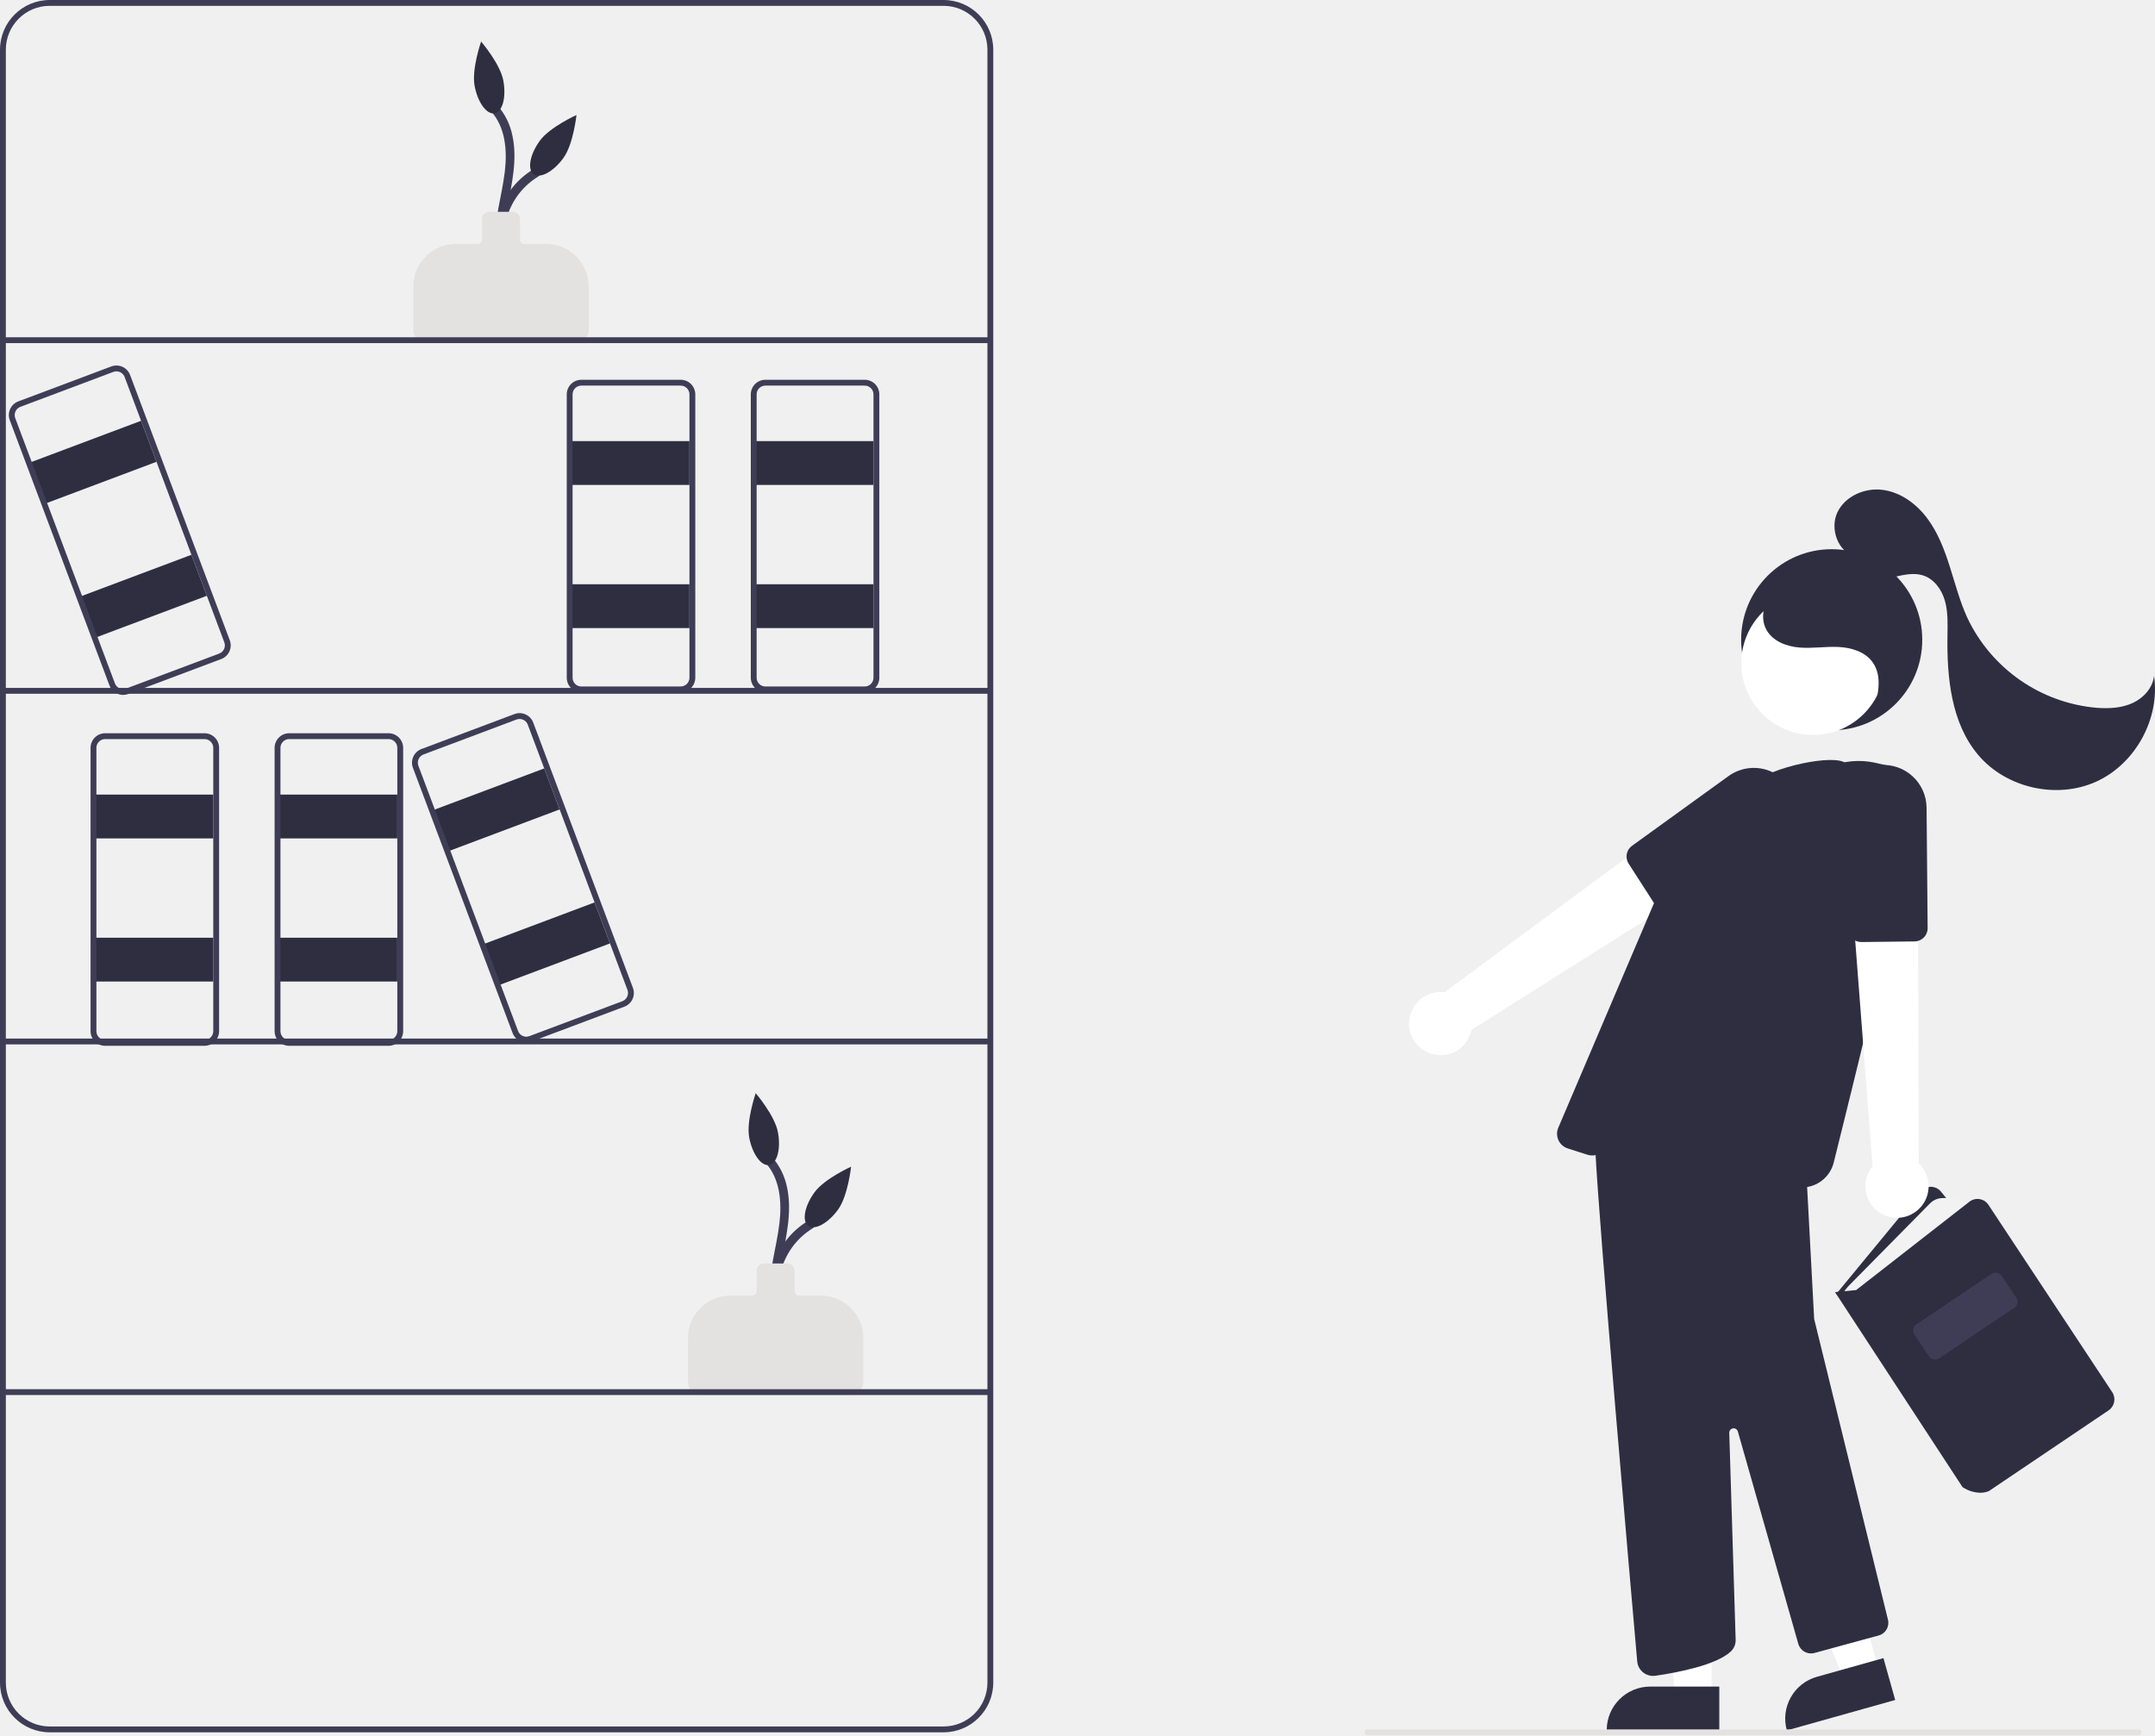
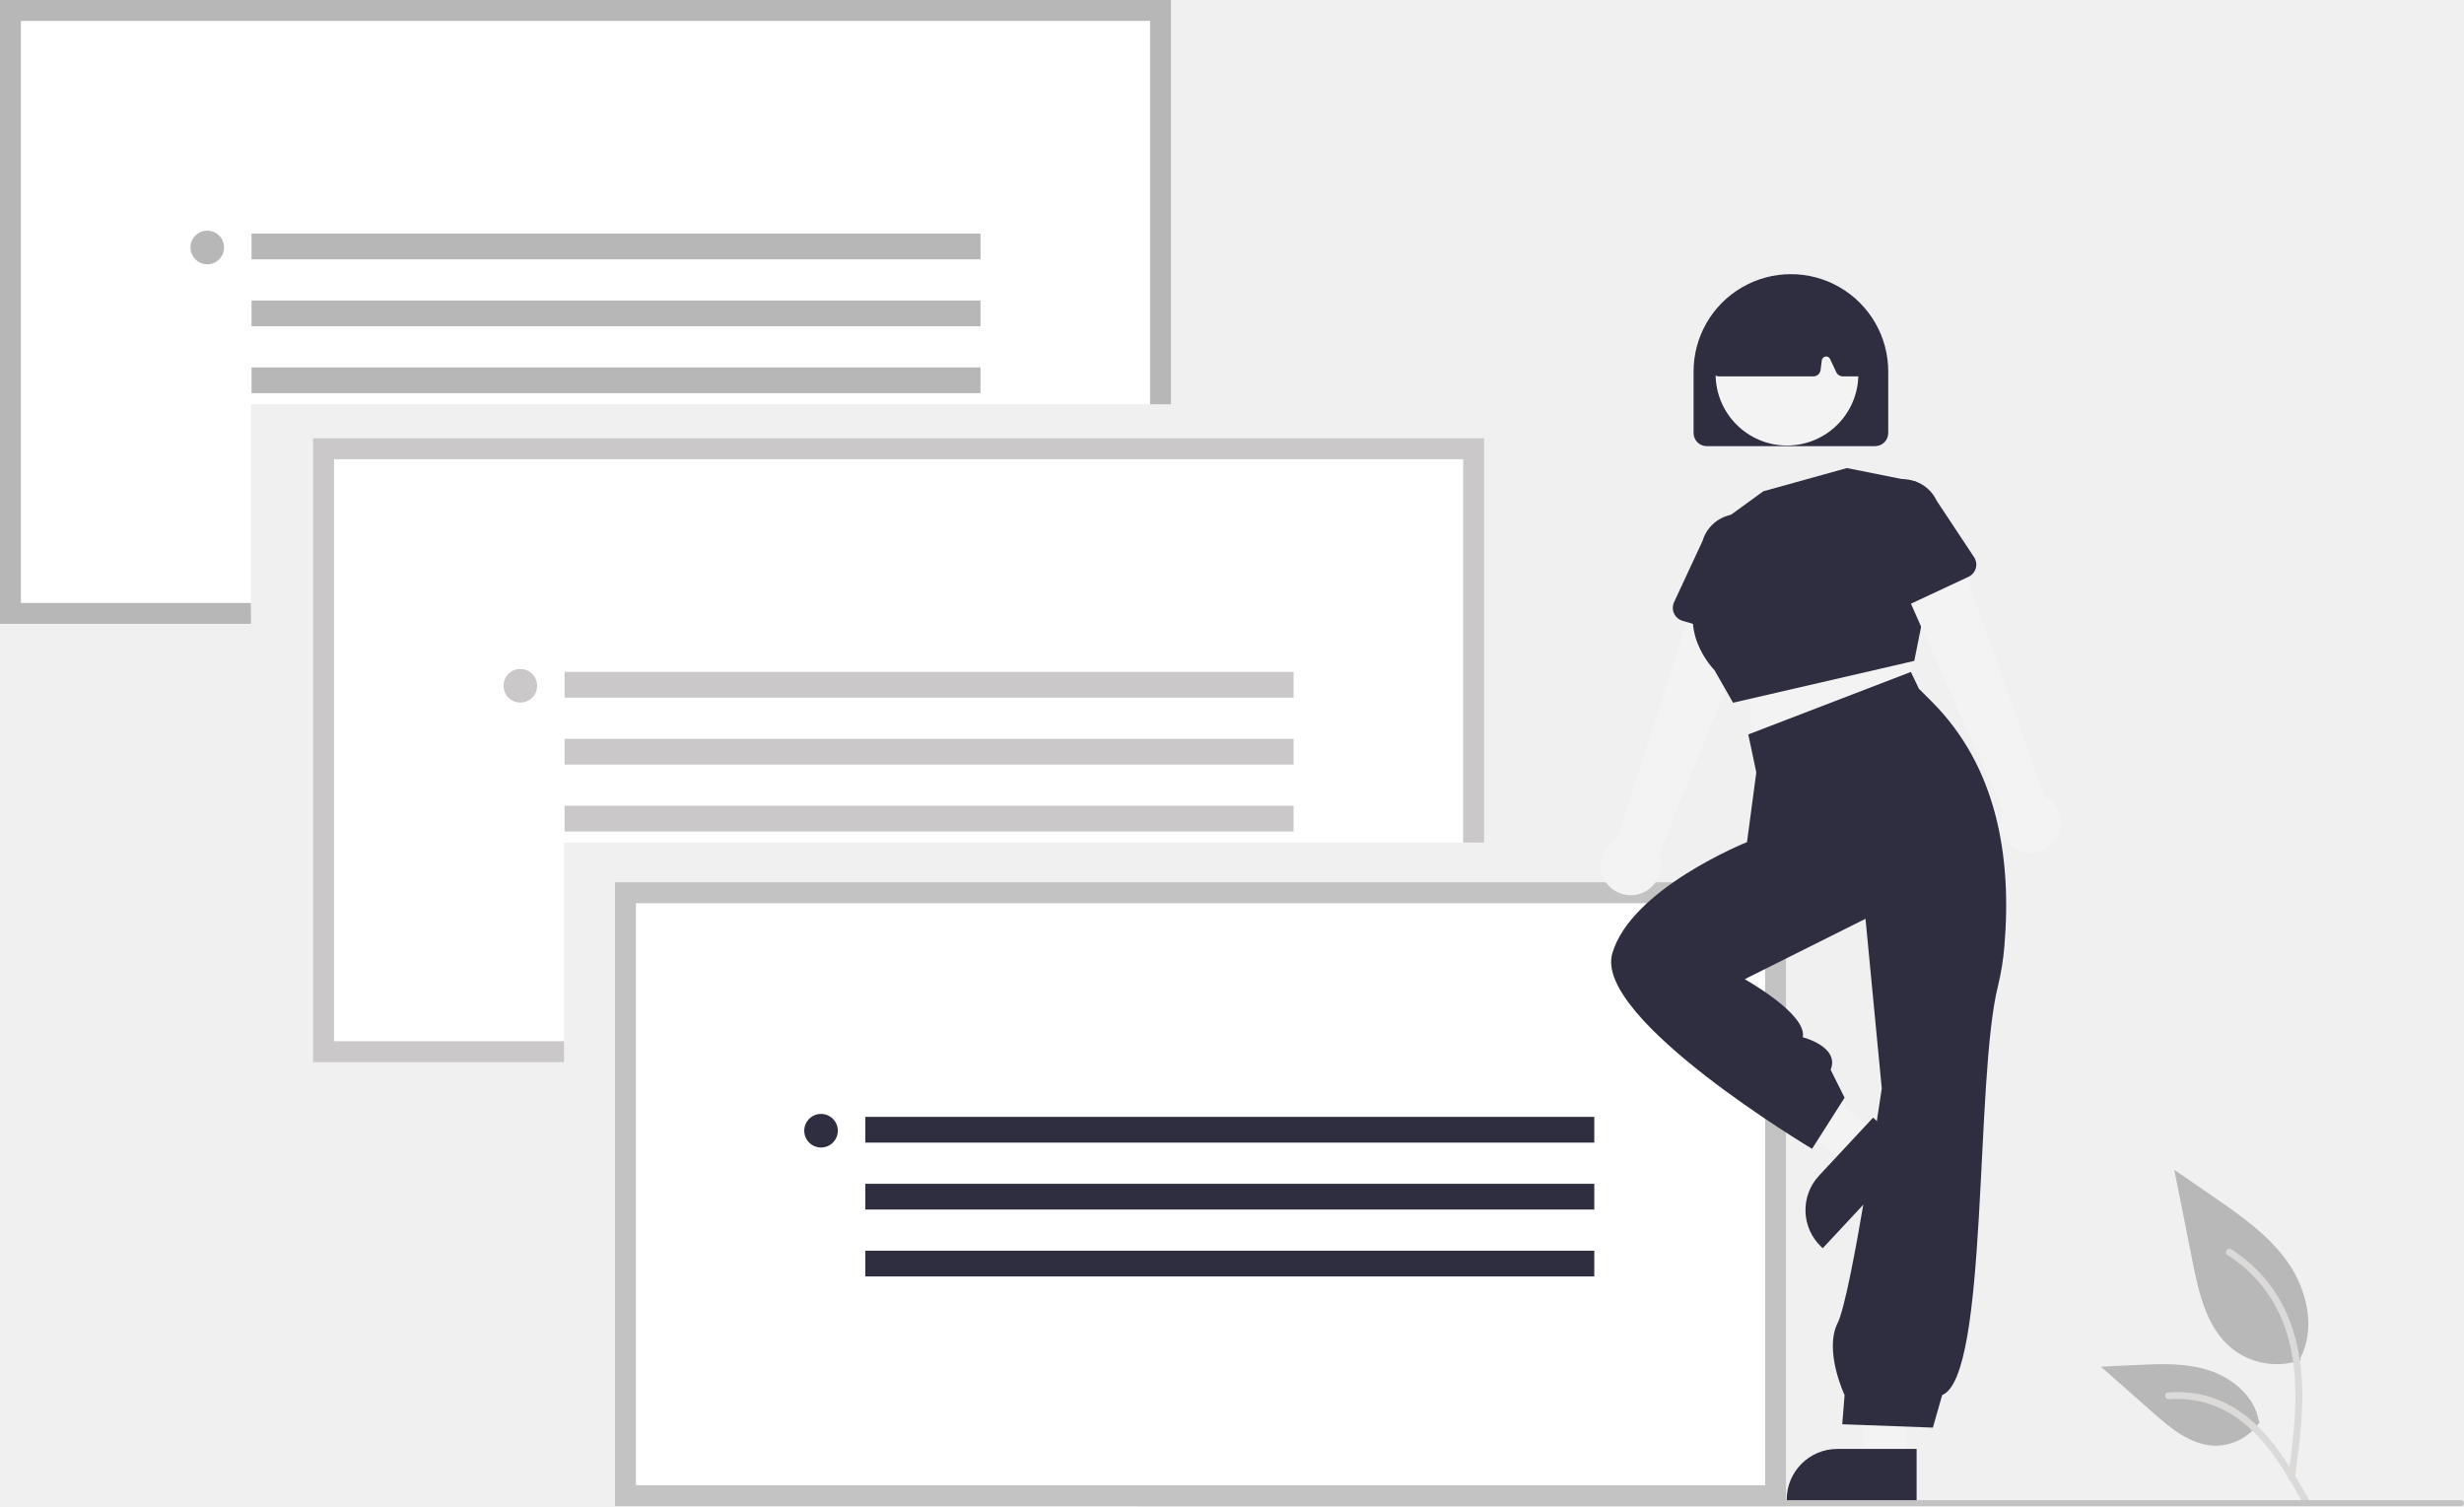
- <svg xmlns="http://www.w3.org/2000/svg" width="737.666" height="594" viewBox="0 0 737.666 594" role="img" artist="Katerina Limpitsouni" source="https://undraw.co/">
-   <path d="M499.593,603.574a24.3,24.3,0,0,1,9.743-30.085c1.647-1.002.141-3.597-1.514-2.59A27.008,27.008,0,0,0,497.003,605.088c.757,1.77,3.342.243,2.59-1.514Z" transform="translate(-231.1672 -153)" fill="#3f3d56" />
-   <path d="M500.452,607.609c-4.046-7.168-3.094-15.747-1.639-23.499,1.519-8.092,3.511-16.309,1.788-24.539a22.527,22.527,0,0,0-5.353-10.734c-1.311-1.423-3.428.702-2.121,2.121,5.089,5.527,5.679,13.545,4.853,20.665-.974,8.399-3.733,16.583-3.39,25.117a27.202,27.202,0,0,0,3.272,12.382,1.501,1.501,0,0,0,2.59-1.514Z" transform="translate(-231.1672 -153)" fill="#3f3d56" />
-   <path d="M522.167,630.5h-51a4.505,4.505,0,0,1-4.5-4.5V611.02A14.536,14.536,0,0,1,481.187,596.5h7.48a1.502,1.502,0,0,0,1.5-1.5v-7a2.503,2.503,0,0,1,2.5-2.5h8a2.503,2.503,0,0,1,2.5,2.5v7a1.502,1.502,0,0,0,1.5,1.5h7.48a14.536,14.536,0,0,1,14.52,14.52V626A4.505,4.505,0,0,1,522.167,630.5Z" transform="translate(-231.1672 -153)" fill="#e4e1e1" />
-   <path d="M497.451,540.54c1.074,5.699-.256,10.733-2.969,11.244s-5.784-3.694-6.858-9.393,2.229-15.175,2.229-15.175S496.377,534.841,497.451,540.54Z" transform="translate(-231.1672 -153)" fill="#2f2e41" />
-   <path d="M518.045,567.052c-3.4,4.697-7.97,7.193-10.207,5.573s-1.294-6.74,2.107-11.437,12.553-8.814,12.553-8.814S521.445,562.355,518.045,567.052Z" transform="translate(-231.1672 -153)" fill="#2f2e41" />
-   <path d="M405.593,243.574a24.3,24.3,0,0,1,9.743-30.085c1.647-1.002.141-3.597-1.514-2.59A27.008,27.008,0,0,0,403.003,245.088c.757,1.77,3.342.243,2.59-1.514Z" transform="translate(-231.1672 -153)" fill="#3f3d56" />
-   <path d="M406.452,247.609c-4.046-7.168-3.094-15.747-1.639-23.499,1.519-8.092,3.511-16.309,1.788-24.539a22.527,22.527,0,0,0-5.353-10.734c-1.311-1.423-3.428.702-2.121,2.121,5.089,5.527,5.679,13.545,4.853,20.665-.974,8.399-3.733,16.583-3.39,25.117a27.202,27.202,0,0,0,3.272,12.382,1.501,1.501,0,0,0,2.59-1.514Z" transform="translate(-231.1672 -153)" fill="#3f3d56" />
-   <path d="M428.167,270.5h-51a4.505,4.505,0,0,1-4.5-4.5V251.02A14.536,14.536,0,0,1,387.187,236.5h7.48a1.502,1.502,0,0,0,1.5-1.5v-7a2.503,2.503,0,0,1,2.5-2.5h8a2.503,2.503,0,0,1,2.5,2.5v7a1.502,1.502,0,0,0,1.5,1.5h7.48a14.536,14.536,0,0,1,14.52,14.52V266A4.505,4.505,0,0,1,428.167,270.5Z" transform="translate(-231.1672 -153)" fill="#e4e1e1" />
-   <path d="M403.451,180.54c1.074,5.699-.256,10.733-2.969,11.244s-5.784-3.694-6.858-9.393,2.229-15.175,2.229-15.175S402.377,174.841,403.451,180.54Z" transform="translate(-231.1672 -153)" fill="#2f2e41" />
-   <path d="M424.045,207.052c-3.4,4.697-7.97,7.193-10.207,5.573s-1.294-6.74,2.107-11.437,12.553-8.814,12.553-8.814S427.445,202.355,424.045,207.052Z" transform="translate(-231.1672 -153)" fill="#2f2e41" />
-   <rect x="32" y="272" width="41" height="15" fill="#2f2e41" />
-   <rect x="32" y="321" width="41" height="15" fill="#2f2e41" />
-   <path d="M554.167,746h-306a17.019,17.019,0,0,1-17-17V170a17.019,17.019,0,0,1,17-17h306a17.019,17.019,0,0,1,17,17V729A17.019,17.019,0,0,1,554.167,746Zm-306-591a15.017,15.017,0,0,0-15,15V729a15.017,15.017,0,0,0,15,15h306a15.017,15.017,0,0,0,15-15V170a15.017,15.017,0,0,0-15-15Z" transform="translate(-231.1672 -153)" fill="#3f3d56" />
-   <rect x="1" y="115.453" width="338" height="2" fill="#3f3d56" />
-   <rect x="1" y="235.484" width="338" height="2" fill="#3f3d56" />
-   <rect x="1" y="355.516" width="338" height="2" fill="#3f3d56" />
-   <rect x="1" y="475.547" width="338" height="2" fill="#3f3d56" />
-   <path d="M301.167,511h-34a5.006,5.006,0,0,1-5-5V409a5.006,5.006,0,0,1,5-5h34a5.006,5.006,0,0,1,5,5v97A5.006,5.006,0,0,1,301.167,511Zm-34-105a3.003,3.003,0,0,0-3,3v97a3.003,3.003,0,0,0,3,3h34a3.003,3.003,0,0,0,3-3V409a3.003,3.003,0,0,0-3-3Z" transform="translate(-231.1672 -153)" fill="#3f3d56" />
-   <rect x="95" y="272" width="41" height="15" fill="#2f2e41" />
-   <rect x="95" y="321" width="41" height="15" fill="#2f2e41" />
-   <path d="M364.167,511h-34a5.006,5.006,0,0,1-5-5V409a5.006,5.006,0,0,1,5-5h34a5.006,5.006,0,0,1,5,5v97A5.006,5.006,0,0,1,364.167,511Zm-34-105a3.003,3.003,0,0,0-3,3v97a3.003,3.003,0,0,0,3,3h34a3.003,3.003,0,0,0,3-3V409a3.003,3.003,0,0,0-3-3Z" transform="translate(-231.1672 -153)" fill="#3f3d56" />
-   <rect x="195" y="151" width="41" height="15" fill="#2f2e41" />
-   <rect x="195" y="200" width="41" height="15" fill="#2f2e41" />
-   <path d="M464.167,390h-34a5.006,5.006,0,0,1-5-5V288a5.006,5.006,0,0,1,5-5h34a5.006,5.006,0,0,1,5,5v97A5.006,5.006,0,0,1,464.167,390Zm-34-105a3.003,3.003,0,0,0-3,3v97a3.003,3.003,0,0,0,3,3h34a3.003,3.003,0,0,0,3-3V288a3.003,3.003,0,0,0-3-3Z" transform="translate(-231.1672 -153)" fill="#3f3d56" />
-   <rect x="258" y="151" width="41" height="15" fill="#2f2e41" />
-   <rect x="258" y="200" width="41" height="15" fill="#2f2e41" />
-   <path d="M527.167,390h-34a5.006,5.006,0,0,1-5-5V288a5.006,5.006,0,0,1,5-5h34a5.006,5.006,0,0,1,5,5v97A5.006,5.006,0,0,1,527.167,390Zm-34-105a3.003,3.003,0,0,0-3,3v97a3.003,3.003,0,0,0,3,3h34a3.003,3.003,0,0,0,3-3V288a3.003,3.003,0,0,0-3-3Z" transform="translate(-231.1672 -153)" fill="#3f3d56" />
-   <rect x="380.405" y="422.774" width="41" height="15" transform="translate(-356.897 15.51816) rotate(-20.59468)" fill="#2f2e41" />
-   <rect x="397.641" y="468.642" width="41" height="15" transform="translate(-371.9299 24.51236) rotate(-20.59468)" fill="#2f2e41" />
-   <path d="M411.311,509.883a5.009,5.009,0,0,1-4.678-3.244L372.513,415.838a5.006,5.006,0,0,1,2.922-6.439l31.827-11.959a4.999,4.999,0,0,1,6.439,2.922l34.12,90.801a5.006,5.006,0,0,1-2.922,6.439h-0l-31.827,11.959A4.996,4.996,0,0,1,411.311,509.883Zm-2.289-110.765a3.006,3.006,0,0,0-1.057.193L376.138,411.271a3.004,3.004,0,0,0-1.753,3.864l34.12,90.801a3,3,0,0,0,3.864,1.753L444.196,495.729a3.004,3.004,0,0,0,1.753-3.864l-34.12-90.801a3.006,3.006,0,0,0-2.807-1.946Z" transform="translate(-231.1672 -153)" fill="#3f3d56" />
-   <rect x="242.405" y="303.774" width="41" height="15" transform="translate(-323.8574 -40.62902) rotate(-20.59468)" fill="#2f2e41" />
-   <rect x="259.641" y="349.642" width="41" height="15" transform="translate(-338.8904 -31.63483) rotate(-20.59468)" fill="#2f2e41" />
-   <path d="M273.311,390.883a5.009,5.009,0,0,1-4.678-3.244L234.513,296.838a5.006,5.006,0,0,1,2.922-6.439l31.827-11.959a4.999,4.999,0,0,1,6.439,2.922l34.12,90.801a5.006,5.006,0,0,1-2.922,6.439h-0l-31.827,11.959A4.996,4.996,0,0,1,273.311,390.883Zm-2.289-110.765a3.006,3.006,0,0,0-1.057.193L238.138,292.271a3.004,3.004,0,0,0-1.753,3.864l34.12,90.801a3,3,0,0,0,3.864,1.753L306.196,376.729a3.004,3.004,0,0,0,1.753-3.864l-34.12-90.801a3.006,3.006,0,0,0-2.807-1.946Z" transform="translate(-231.1672 -153)" fill="#3f3d56" />
-   <circle cx="627" cy="219" r="31" fill="#2f2e41" />
-   <path d="M720.448,513.471a10.743,10.743,0,0,0,14.424-7.956l85.237-53.778-15.514-17.467-78.943,58.391a10.801,10.801,0,0,0-5.203,20.811Z" transform="translate(-231.1672 -153)" fill="#ffffff" />
-   <path d="M802.313,466.034a4.504,4.504,0,0,1-3.793-2.063l-9.871-15.339a4.501,4.501,0,0,1,1.148-6.082l33.03-23.873a14.789,14.789,0,1,1,16.63,24.445l-34.729,22.205A4.466,4.466,0,0,1,802.313,466.034Z" transform="translate(-231.1672 -153)" fill="#2f2e41" />
-   <polygon points="585.894 580.85 573.635 580.849 567.802 533.561 585.897 533.562 585.894 580.85" fill="#ffffff" />
-   <path d="M564.877,577.346h23.644a0,0,0,0,1,0,0v14.887a0,0,0,0,1,0,0H549.991a0,0,0,0,1,0,0v0A14.887,14.887,0,0,1,564.877,577.346Z" fill="#2f2e41" />
-   <polygon points="643.128 571.684 631.324 574.998 612.926 531.047 630.347 526.156 643.128 571.684" fill="#ffffff" />
-   <path d="M854.962,725.532h23.644a0,0,0,0,1,0,0v14.887a0,0,0,0,1,0,0H840.076a0,0,0,0,1,0,0v0A14.887,14.887,0,0,1,854.962,725.532Z" transform="translate(-397.2878 106.5326) rotate(-15.68037)" fill="#2f2e41" />
-   <path d="M907.327,652.113l-47.596-56.171,28.881-35.044a4.5,4.5,0,0,1,6.961.021l43.702,53.634Z" transform="translate(-231.1672 -153)" fill="#2f2e41" />
-   <path d="M861.651,596.36h0a15.942,15.942,0,0,1,2.586-3.453l27.567-27.948a6.134,6.134,0,0,1,4.076-1.83c3.15-.149,8.316.17,9.756,3.625l-37.218,30.451Z" transform="translate(-231.1672 -153)" fill="#f2f2f2" />
-   <path d="M908.981,663.999a11.431,11.431,0,0,1-5.958-1.887l-.132-.136-43.592-66.669,7.233-.699,38.767-30.238a4.5,4.5,0,0,1,6.522,1.067l42.376,64.138a4.513,4.513,0,0,1-1.238,6.211l-41.006,27.65A7.949,7.949,0,0,1,908.981,663.999Z" transform="translate(-231.1672 -153)" fill="#2f2e41" />
-   <path d="M893.564,618.394a2.499,2.499,0,0,1-2.077-1.103l-5.008-7.438a2.504,2.504,0,0,1,.678-3.471l25.691-17.296a2.505,2.505,0,0,1,3.47.678l5.008,7.438a2.504,2.504,0,0,1-.678,3.471l-25.691,17.296A2.491,2.491,0,0,1,893.564,618.394Z" transform="translate(-231.1672 -153)" fill="#3f3d56" />
-   <path d="M797.029,726.698a5.479,5.479,0,0,1-5.439-5.004c-2.182-24.785-13.127-149.7-14.328-174.927-1.334-28.029,21.993-72.371,22.229-72.815l.161-.305,11.53,1.44v1.341l10.974,1.291,21.238,2.056,6.08,74.318,2.688,50.402L877.423,707.439a4.476,4.476,0,0,1-3.186,5.414l-21.983,5.995a4.519,4.519,0,0,1-5.512-3.109l-20.698-72.707a1.5,1.5,0,0,0-2.942.457l2.189,70.896a5.343,5.343,0,0,1-1.617,3.912c-5.039,4.732-18.354,7.259-25.841,8.344A5.579,5.579,0,0,1,797.029,726.698Z" transform="translate(-231.1672 -153)" fill="#2f2e41" />
-   <path d="M863.086,414.392c-3.488-3.636-26.473,1.361-31.576,6.718l-34.936,57.106,57.778,10.749L867.117,416.408Z" transform="translate(-231.1672 -153)" fill="#2f2e41" />
-   <path d="M847.942,559.479a11.248,11.248,0,0,1-3.657-.609c-3.357-1.151-7.471-2.356-12.228-3.579-20.834-5.357-28.189-22.51-21.862-50.98l.16-.723A210.734,210.734,0,0,1,843.311,428.325l2.45-3.52a26.398,26.398,0,0,1,27.045-10.756c9.374,1.934,14.407,4.735,14.96,8.328,1.085,7.05-19.854,92.27-28.907,128.582a11.235,11.235,0,0,1-10.918,8.52Z" transform="translate(-231.1672 -153)" fill="#2f2e41" />
-   <path d="M776.171,548.539a5.283,5.283,0,0,1-1.605-.25l-6.753-2.16a5.269,5.269,0,0,1-3.24-7.082L800.404,454.943a78.693,78.693,0,0,1,34.124-37.827h0a1.841,1.841,0,0,1,1.461-.137,1.657,1.657,0,0,1,1.005.892c4.214,9.271-18.722,53.144-37.152,88.396-9.437,18.051-17.587,33.641-18.515,38.086a5.263,5.263,0,0,1-5.156,4.187Z" transform="translate(-231.1672 -153)" fill="#2f2e41" />
-   <path d="M887.026,567.703a10.743,10.743,0,0,0,.921-16.447l-.285-100.784-23.04,3.866,7.536,97.902A10.801,10.801,0,0,0,887.026,567.703Z" transform="translate(-231.1672 -153)" fill="#ffffff" />
-   <path d="M868.266,475.477a4.499,4.499,0,0,1-4.489-4.203l-2.68-40.666A14.807,14.807,0,0,1,874.882,414.877a14.79,14.79,0,0,1,15.761,14.626l.364,41.22a4.509,4.509,0,0,1-4.447,4.54l-18.239.214Z" transform="translate(-231.1672 -153)" fill="#2f2e41" />
-   <circle cx="620.614" cy="227.016" r="24.561" fill="#ffffff" />
-   <path d="M872.203,397.202c1.832-5.83,3.514-12.703-.112-17.623-2.612-3.545-7.302-4.917-11.701-5.113s-8.81.549-13.199.2-9.028-2.081-11.258-5.878c-2.891-4.923-.442-11.704,4.206-15.02s10.788-3.778,16.445-3.006a35.477,35.477,0,0,1,19.292,8.63c5.258,4.853,8.685,11.848,8.533,19.002s-4.165,14.278-10.559,17.49" transform="translate(-231.1672 -153)" fill="#2f2e41" />
-   <path d="M866.079,343.534c-5.88-1.811-8.592-9.585-5.962-15.147s9.351-8.475,15.454-7.7,11.481,4.69,15.191,9.599,5.947,10.759,7.812,16.622,3.416,11.853,5.963,17.453a54.168,54.168,0,0,0,44.45,30.943c4.129.299,8.414.085,12.177-1.641s6.919-5.205,7.34-9.324c2.142,14.629-6.369,30.176-19.846,36.255s-30.765,2.168-40.313-9.12c-9.331-11.031-10.776-26.606-10.552-41.052.062-3.962.208-7.998-.887-11.806s-3.685-7.429-7.458-8.638c-3.044-.976-6.341-.272-9.462.419s-6.435,1.358-9.457.315-5.455-4.479-4.237-7.435" transform="translate(-231.1672 -153)" fill="#2f2e41" />
-   <path d="M963.25,747h-264a1,1,0,1,1,0-2h264a1,1,0,0,1,0,2Z" transform="translate(-231.1672 -153)" fill="#e4e1e1" />
+ <svg xmlns="http://www.w3.org/2000/svg" width="826.382" height="505.13" viewBox="0 0 826.382 505.13" role="img" artist="Katerina Limpitsouni" source="https://undraw.co/">
+   <path id="e73ea6d0-018f-4f1a-b9fb-ec835afd7d29-1652" data-name="Path 438" d="M958.436,653.575a24.215,24.215,0,0,1-23.383-4.119c-8.19-6.874-10.758-18.196-12.847-28.682l-6.18-31.017,12.938,8.908c9.305,6.406,18.818,13.019,25.26,22.298s9.252,21.947,4.078,31.988" transform="translate(-186.8091 -197.435)" fill="#b8b8b8" />
+   <path id="adfa37d6-6055-4e93-a6c7-1993979ff9f6-1653" data-name="Path 439" d="M956.438,693.286c1.628-11.864,3.304-23.881,2.159-35.872-1.015-10.649-4.264-21.049-10.878-29.579a49.206,49.206,0,0,0-12.625-11.44c-1.262-.796-2.424,1.204-1.167,1.997a46.779,46.779,0,0,1,18.504,22.326c4.029,10.246,4.675,21.416,3.982,32.3-.419,6.582-1.311,13.121-2.206,19.653a1.198,1.198,0,0,0,.808,1.423,1.163,1.163,0,0,0,1.423-.808Z" transform="translate(-186.8091 -197.435)" fill="#dcd9d9" />
+   <path id="ab8f3b7e-46a3-4c45-91c1-6e6ed9e46d7b-1654" data-name="Path 442" d="M944.717,674.25a17.825,17.825,0,0,1-15.531,8.019c-7.864-.373-14.418-5.86-20.317-11.07l-17.452-15.409,11.55-.553c8.306-.398,16.827-.771,24.738,1.793s15.208,8.726,16.654,16.915" transform="translate(-186.8091 -197.435)" fill="#b8b8b8" />
+   <path id="a06078c2-c2e6-4e9e-9e9d-932246ef76f7-1655" data-name="Path 443" d="M961.041,700.106c-7.84-13.871-16.932-29.288-33.181-34.216a37.026,37.026,0,0,0-13.955-1.441c-1.482.128-1.112,2.412.367,2.285a34.398,34.398,0,0,1,22.272,5.892c6.28,4.275,11.17,10.218,15.308,16.519,2.535,3.861,4.806,7.884,7.076,11.903C959.653,702.332,961.775,701.405,961.041,700.106Z" transform="translate(-186.8091 -197.435)" fill="#dcd9d9" />
+   <polygon points="494.22 150.5 494.22 282.58 189.16 282.58 189.16 352.71 108.51 352.71 108.51 150.5 494.22 150.5" fill="#ffffff" />
+   <path d="M291.809,344.435v209.22h84.16v-7.01H298.819V351.445h378.71v128.57h7.01V344.435Z" transform="translate(-186.8091 -197.435)" fill="#cac8c8" />
+   <rect x="189.354" y="225.348" width="244.496" height="8.631" fill="#cac8c8" />
+   <rect x="189.354" y="247.788" width="244.496" height="8.631" fill="#cac8c8" />
+   <rect x="189.354" y="270.228" width="244.496" height="8.631" fill="#cac8c8" />
+   <circle cx="174.513" cy="229.989" r="5.633" fill="#cac8c8" />
+   <polygon points="389.22 3.5 389.22 135.58 84.16 135.58 84.16 205.71 3.51 205.71 3.51 3.5 389.22 3.5" fill="#ffffff" />
+   <path d="M186.809,197.435v209.22h84.16v-7.01H193.819v-195.2h378.71v128.57h7.01V197.435Z" transform="translate(-186.8091 -197.435)" fill="#b8b7b7" />
+   <rect x="84.354" y="78.348" width="244.496" height="8.631" fill="#b8b7b7" />
+   <rect x="84.354" y="100.788" width="244.496" height="8.631" fill="#b8b7b7" />
+   <rect x="84.354" y="123.228" width="244.496" height="8.631" fill="#b8b7b7" />
+   <circle cx="69.513" cy="82.989" r="5.633" fill="#b8b7b7" />
+   <rect x="209.776" y="299.414" width="385.717" height="202.209" fill="#ffffff" />
+   <path d="M785.809,702.565H393.079V493.343H785.809Zm-385.717-7.013H778.796V500.356H400.092Z" transform="translate(-186.8091 -197.435)" fill="#c3c3c3" />
+   <rect x="290.2" y="374.577" width="244.496" height="8.631" fill="#2f2e41" />
+   <rect x="290.2" y="397.017" width="244.496" height="8.631" fill="#2f2e41" />
+   <rect x="290.2" y="419.457" width="244.496" height="8.631" fill="#2f2e41" />
+   <circle cx="275.36" cy="379.218" r="5.633" fill="#2f2e41" />
+   <path d="M725.446,493.35a10.067,10.067,0,0,1,3.922-14.93l27.896-87.347,19.428,10.092-33.53,82.686a10.122,10.122,0,0,1-17.717,9.499Z" transform="translate(-186.8091 -197.435)" fill="#f3f3f3" />
+   <path d="M748.237,403.151a4.509,4.509,0,0,1,.021-3.759l9.555-20.542a12.536,12.536,0,0,1,24.06,7.052l-3.193,22.504a4.514,4.514,0,0,1-5.752,3.694l-21.859-6.477A4.509,4.509,0,0,1,748.237,403.151Z" transform="translate(-186.8091 -197.435)" fill="#2f2e41" />
+   <polygon points="642.019 209.183 640.461 231.001 587.475 249.702 586.696 228.663 642.019 209.183" fill="#f3f3f3" />
+   <path d="M761.038,374.671l17.142-12.467,28.051-7.792,23.376,4.675,3.896,36.622-4.675,23.376-60.778,14.026-6.234-10.909s-14.026-14.026-3.117-29.61Z" transform="translate(-186.8091 -197.435)" fill="#2f2e41" />
+   <path d="M754.804,342.672V322.209a32.644,32.644,0,1,1,65.287,0v20.463a4.39,4.39,0,0,1-4.385,4.385H759.189A4.39,4.39,0,0,1,754.804,342.672Z" transform="translate(-186.8091 -197.435)" fill="#2f2e41" />
+   <circle cx="599.327" cy="125.487" r="23.933" fill="#f3f3f3" />
+   <path d="M761.546,322.83a2.436,2.436,0,0,1-.57-1.942l2.835-19.742a2.44,2.44,0,0,1,1.378-1.87c14.471-6.772,29.145-6.781,43.616-.026a2.455,2.455,0,0,1,1.392,1.984l1.892,19.767a2.436,2.436,0,0,1-2.425,2.668h-4.8a2.446,2.446,0,0,1-2.207-1.405l-2.071-4.438a1.462,1.462,0,0,0-2.775.437l-.409,3.273a2.44,2.44,0,0,1-2.417,2.134H763.387A2.436,2.436,0,0,1,761.546,322.83Z" transform="translate(-186.8091 -197.435)" fill="#2f2e41" />
+   <path d="M865.439,483.159a10.067,10.067,0,0,1-6.977-13.771L821.35,385.541l21.23-5.347,29.805,84.1a10.122,10.122,0,0,1-6.946,18.865Z" transform="translate(-186.8091 -197.435)" fill="#f3f3f3" />
+   <path d="M822.615,400.568a4.509,4.509,0,0,1-2.479-2.825L813.647,376.036a12.536,12.536,0,0,1,22.677-10.696l12.549,18.951a4.514,4.514,0,0,1-1.85,6.58L826.374,400.537A4.509,4.509,0,0,1,822.615,400.568Z" transform="translate(-186.8091 -197.435)" fill="#2f2e41" />
+   <polygon points="639.353 490.356 625.845 490.355 619.419 438.253 639.355 438.254 639.353 490.356" fill="#f3f3f3" />
+   <path d="M829.607,700.885l-43.555-.002v-.551a16.954,16.954,0,0,1,16.953-16.953h.001l26.602.001Z" transform="translate(-186.8091 -197.435)" fill="#2f2e41" />
+   <polygon points="629.087 380.349 619.878 390.231 577.378 359.413 590.97 344.828 629.087 380.349" fill="#f3f3f3" />
+   <path d="M827.824,584.19l-29.694,31.865-.403-.376a16.954,16.954,0,0,1-.846-23.96l.001-.001,18.136-19.462Z" transform="translate(-186.8091 -197.435)" fill="#2f2e41" />
+   <path d="M830.387,428.436l4.32,4.32c21.61,21.61,26.93,51.573,24.335,82.023a85.206,85.206,0,0,1-2.162,13.394c-7.792,31.168-3.117,130.905-18.701,137.139L835.062,676.221l-30.389-1.123.779-9.786s-7.013-14.805-2.338-24.155,14.805-78.699,14.805-78.699l-5.454-56.882-40.518,20.259s21.038,11.688,19.48,19.48c0,0,12.467,3.117,9.35,10.909l4.675,9.35-10.909,17.142s-73.245-43.635-67.011-65.453,45.194-37.402,45.194-37.402l3.117-23.376-2.687-12.737,54.517-20.957Z" transform="translate(-186.8091 -197.435)" fill="#2f2e41" />
+   <path d="M1012.191,702.565h-444a1,1,0,0,1,0-2h444a1,1,0,0,1,0,2Z" transform="translate(-186.8091 -197.435)" fill="#c3c3c3" />
</svg>
